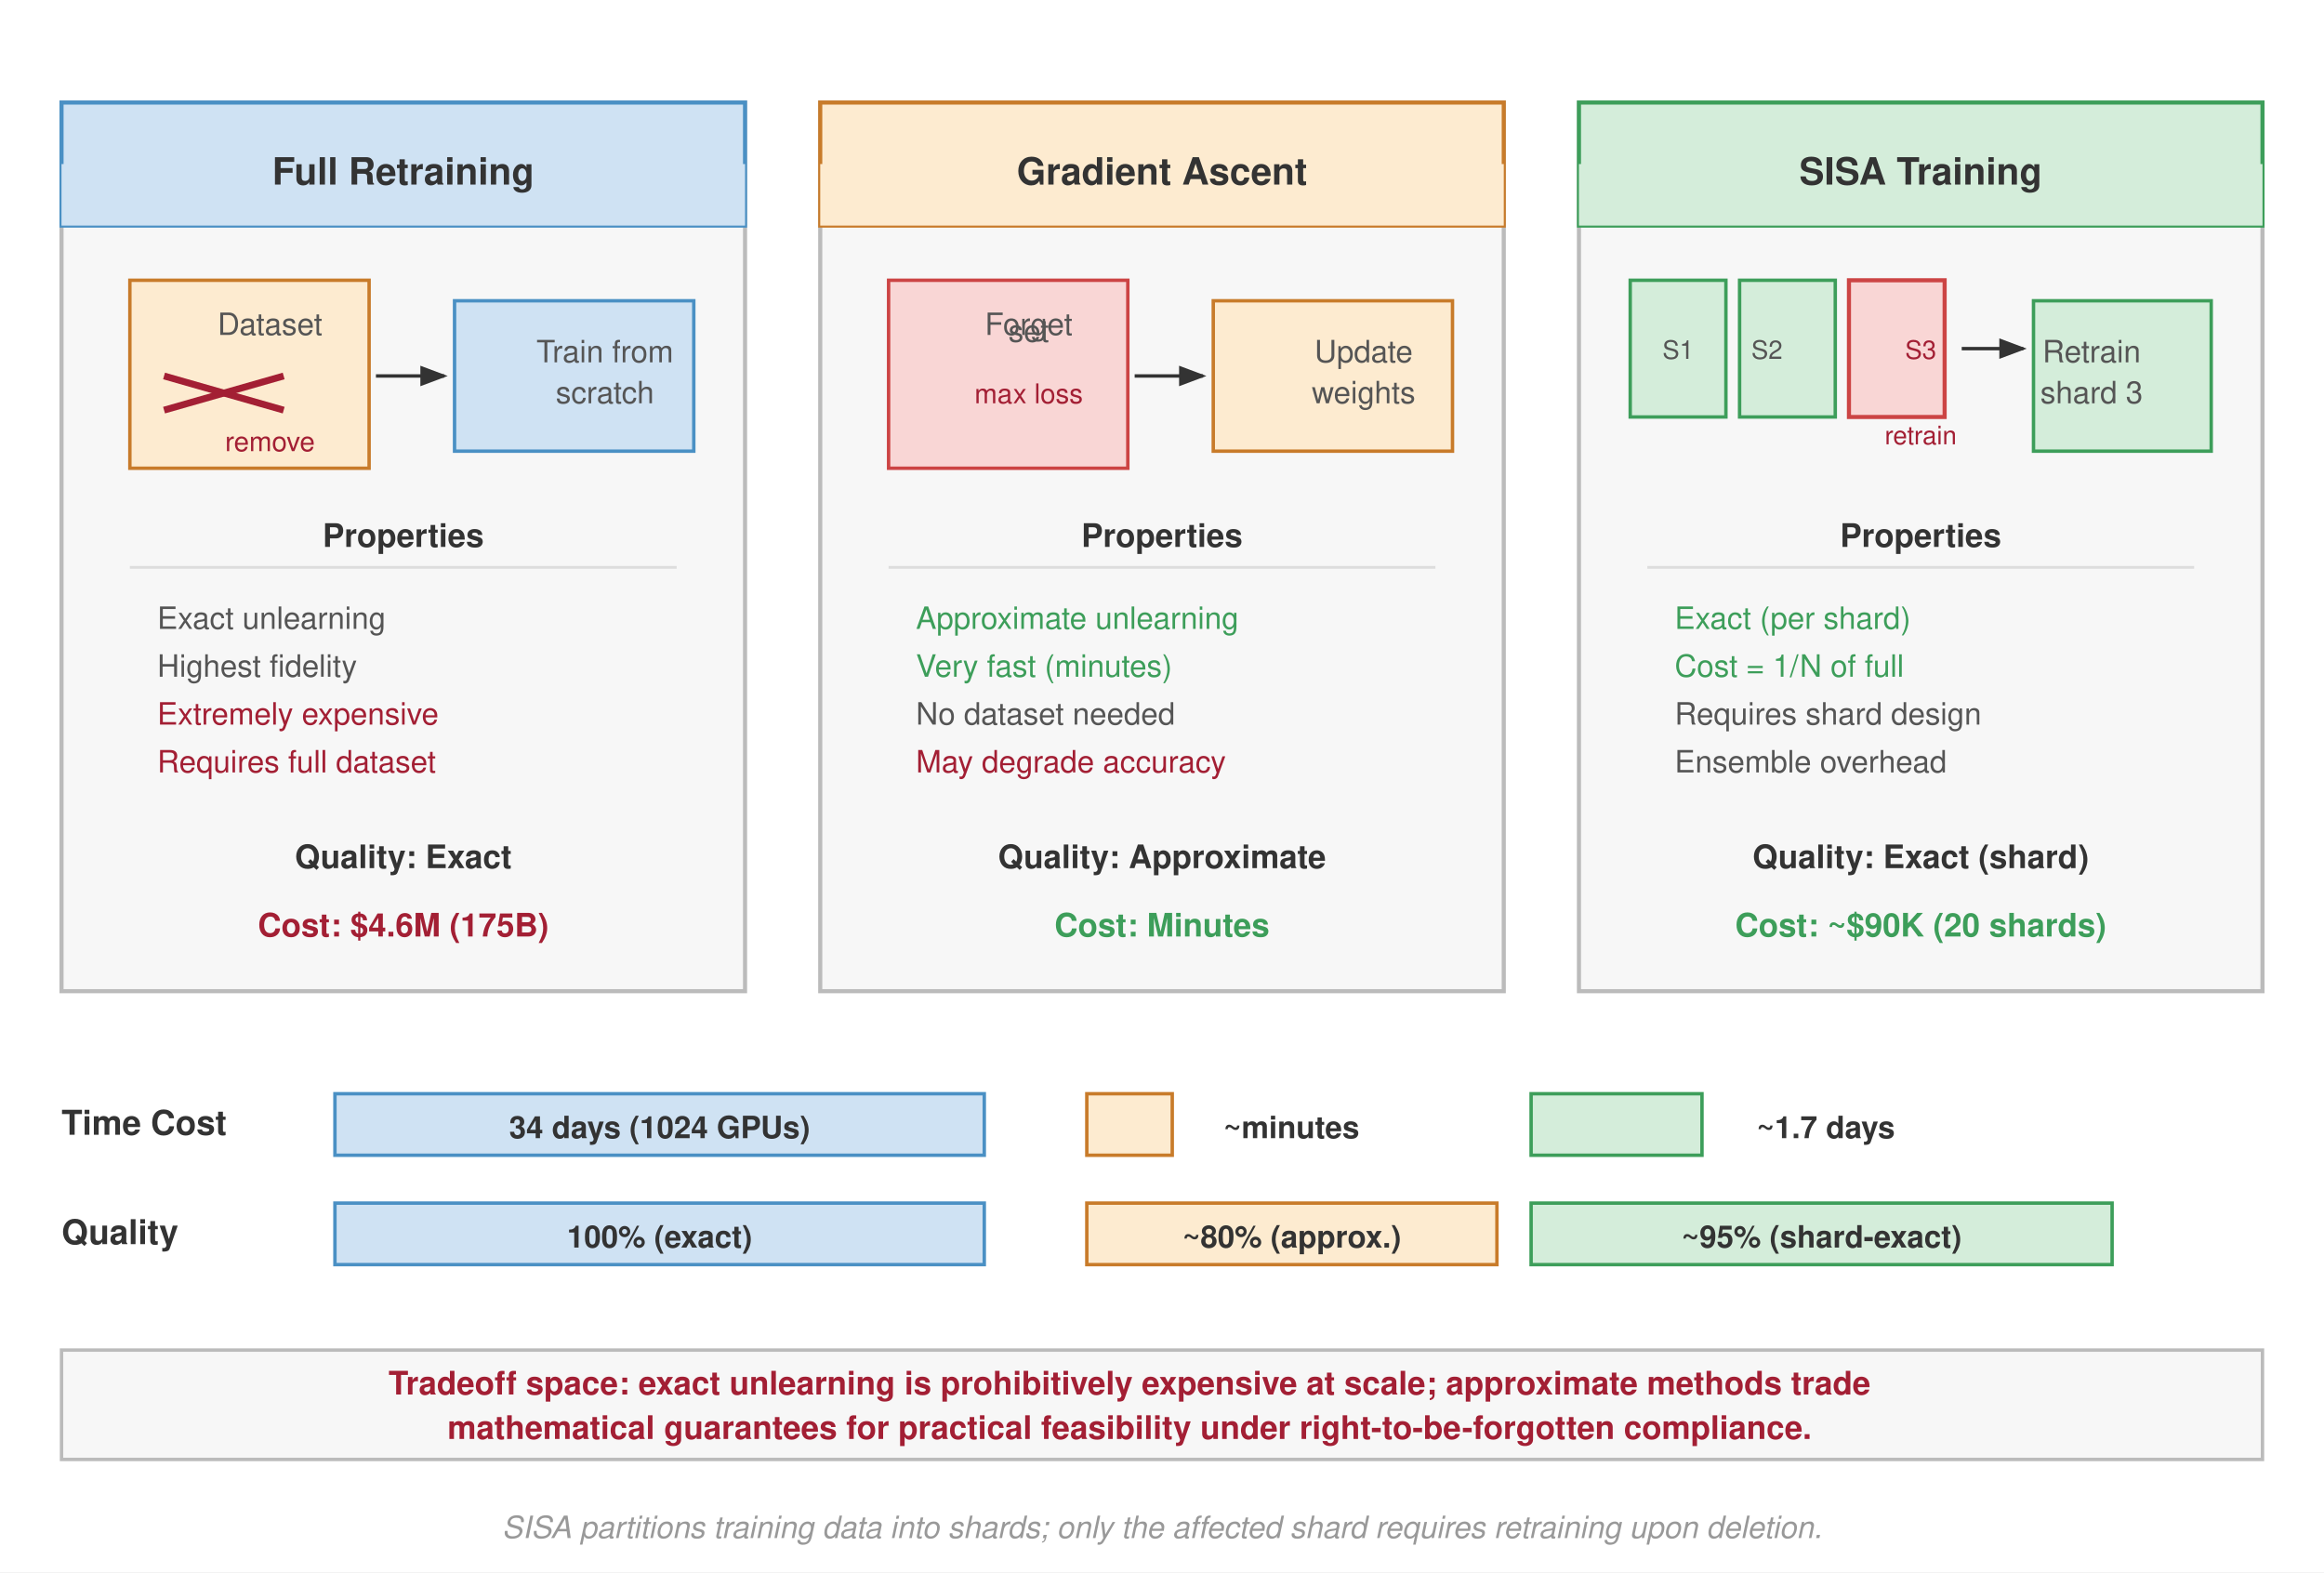
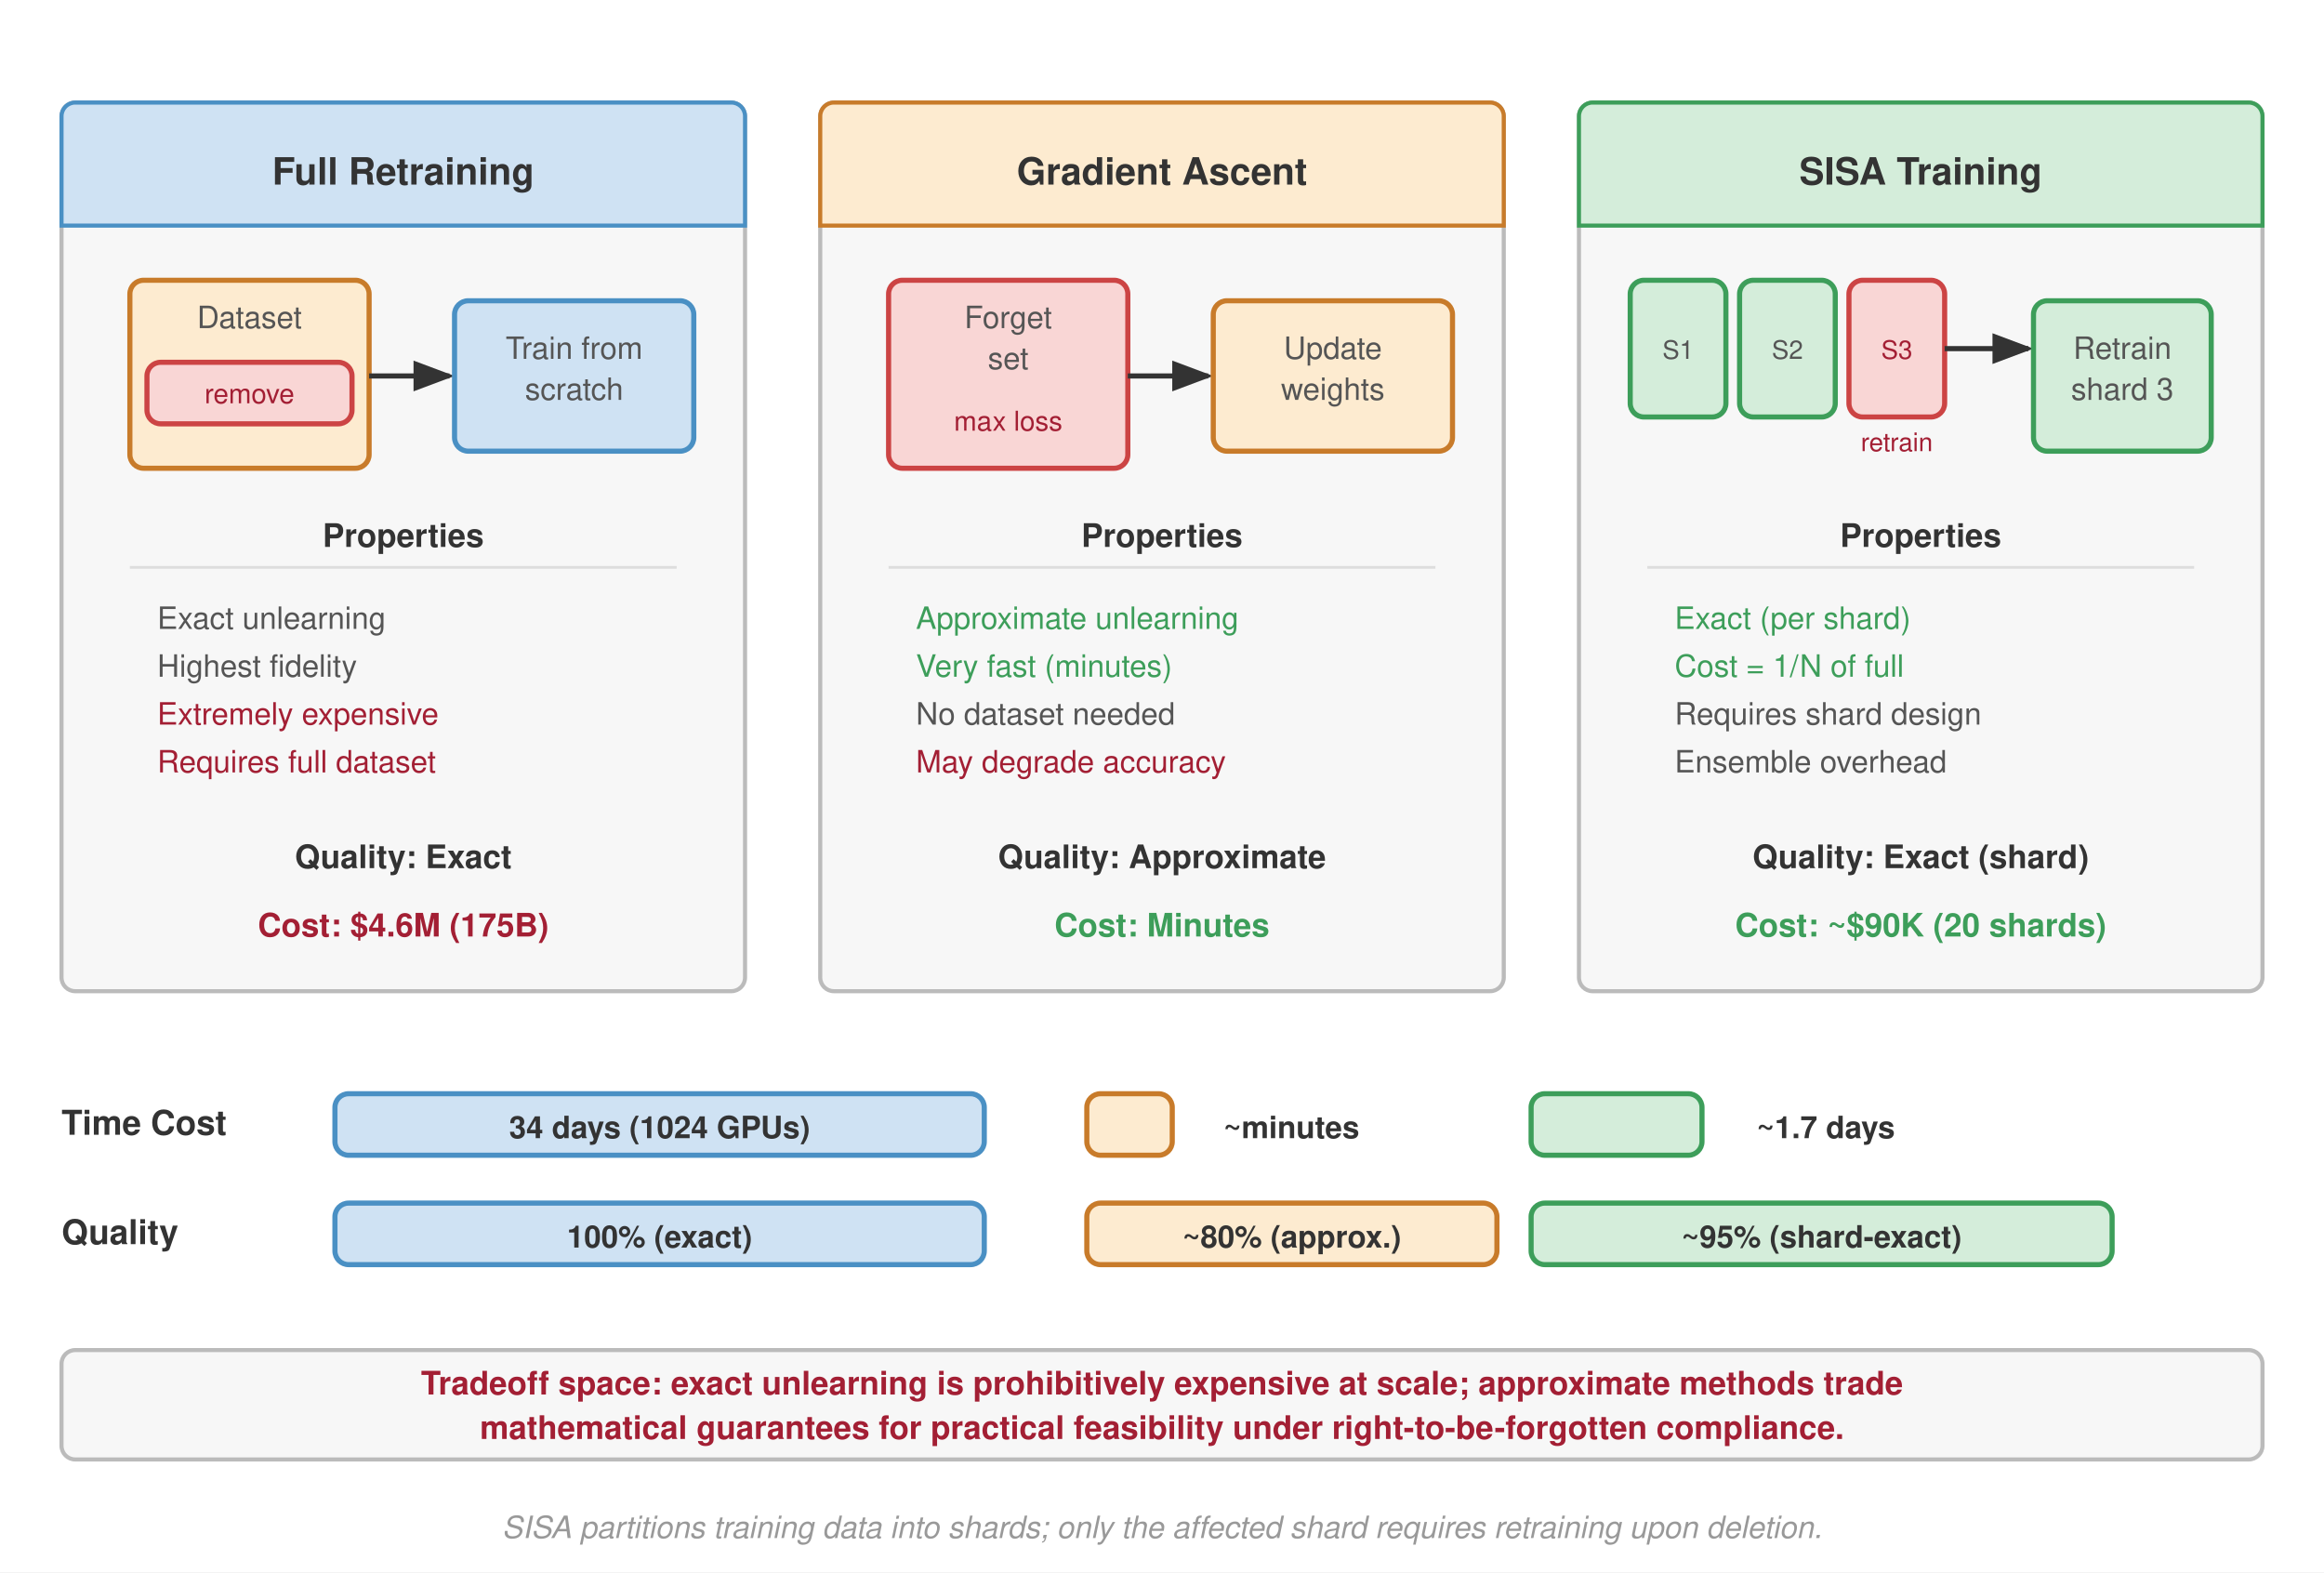
<svg xmlns="http://www.w3.org/2000/svg" viewBox="0 0 680 460" font-family="Helvetica Neue, Helvetica, Arial, sans-serif">
  <defs>
    <marker id="arrow" markerWidth="8" markerHeight="6" refX="7" refY="3" orient="auto">
      <path d="M0,0 L8,3 L0,6 Z" fill="#333" />
    </marker>
  </defs>
  <rect width="680" height="460" fill="#fff" />
  <g transform="translate(18, 30)">
-     <rect x="0" y="0" width="200" height="260" fill="#f7f7f7" stroke="#bbb" stroke-width="1.2" />
-     <rect x="0" y="0" width="200" height="36" fill="#cfe2f3" stroke="#4a90c4" stroke-width="1.2" />
-     <rect x="0" y="18" width="200" height="18" fill="#cfe2f3" stroke="none" />
+     <rect x="0" y="0" width="200" height="260" rx="4" fill="#f7f7f7" stroke="#bbb" stroke-width="1.2" />
+     <path d="M 0 4 a 4 4 0 0 1 4 -4 h 192 a 4 4 0 0 1 4 4 v 32 h -200 z" fill="#cfe2f3" stroke="#4a90c4" stroke-width="1.2" />
    <text x="100" y="24" font-size="11" font-weight="700" fill="#333" text-anchor="middle">Full Retraining</text>
-     <rect x="20" y="52" width="70" height="55" fill="#fdebd0" stroke="#c87b2a" stroke-width="1" />
-     <text x="61" y="68" font-size="9" fill="#555" text-anchor="middle">Dataset</text>
-     <line x1="30" y1="80" x2="65" y2="90" stroke="#a31f34" stroke-width="2" />
-     <line x1="30" y1="90" x2="65" y2="80" stroke="#a31f34" stroke-width="2" />
-     <text x="61" y="102" font-size="8" fill="#a31f34" text-anchor="middle">remove</text>
-     <line x1="92" y1="80" x2="112" y2="80" stroke="#333" stroke-width="1" marker-end="url(#arrow)" />
-     <rect x="115" y="58" width="70" height="44" fill="#cfe2f3" stroke="#4a90c4" stroke-width="1" />
-     <text x="159" y="76" font-size="9" fill="#555" text-anchor="middle">Train from</text>
-     <text x="159" y="88" font-size="9" fill="#555" text-anchor="middle">scratch</text>
+     <rect x="20" y="52" width="70" height="55" rx="4" fill="#fdebd0" stroke="#c87b2a" stroke-width="1.5" />
+     <text x="55" y="66" font-size="9" fill="#555" text-anchor="middle">Dataset</text>
+     <rect x="25" y="76" width="60" height="18" rx="4" fill="#f9d6d5" stroke="#c44" stroke-width="1.5" />
+     <text x="55" y="88" font-size="8" fill="#a31f34" text-anchor="middle">remove</text>
+     <line x1="90" y1="80" x2="113.5" y2="80" stroke="#333" stroke-width="1.5" marker-end="url(#arrow)" />
+     <rect x="115" y="58" width="70" height="44" rx="4" fill="#cfe2f3" stroke="#4a90c4" stroke-width="1.5" />
+     <text x="150" y="75" font-size="9" fill="#555" text-anchor="middle">Train from</text>
+     <text x="150" y="87" font-size="9" fill="#555" text-anchor="middle">scratch</text>
    <text x="100" y="130" font-size="9.5" font-weight="600" fill="#333" text-anchor="middle">Properties</text>
    <line x1="20" y1="136" x2="180" y2="136" stroke="#ddd" stroke-width="0.8" />
    <text x="28" y="154" font-size="9" fill="#555">Exact unlearning</text>
    <text x="28" y="168" font-size="9" fill="#555">Highest fidelity</text>
    <text x="28" y="182" font-size="9" fill="#a31f34">Extremely expensive</text>
    <text x="28" y="196" font-size="9" fill="#a31f34">Requires full dataset</text>
    <text x="100" y="224" font-size="9.5" font-weight="600" fill="#333" text-anchor="middle">Quality: Exact</text>
    <text x="100" y="244" font-size="9.5" font-weight="600" fill="#a31f34" text-anchor="middle">Cost: $4.6M (175B)</text>
  </g>
  <g transform="translate(240, 30)">
-     <rect x="0" y="0" width="200" height="260" fill="#f7f7f7" stroke="#bbb" stroke-width="1.2" />
-     <rect x="0" y="0" width="200" height="36" fill="#fdebd0" stroke="#c87b2a" stroke-width="1.2" />
-     <rect x="0" y="18" width="200" height="18" fill="#fdebd0" stroke="none" />
+     <rect x="0" y="0" width="200" height="260" rx="4" fill="#f7f7f7" stroke="#bbb" stroke-width="1.2" />
+     <path d="M 0 4 a 4 4 0 0 1 4 -4 h 192 a 4 4 0 0 1 4 4 v 32 h -200 z" fill="#fdebd0" stroke="#c87b2a" stroke-width="1.2" />
    <text x="100" y="24" font-size="11" font-weight="700" fill="#333" text-anchor="middle">Gradient Ascent</text>
-     <rect x="20" y="52" width="70" height="55" fill="#f9d6d5" stroke="#c44" stroke-width="1" />
-     <text x="61" y="68" font-size="9" fill="#555" text-anchor="middle">Forget</text>
-     <text x="61" y="70.0" font-size="9" fill="#555" text-anchor="middle">set</text>
-     <text x="61" y="88.0" font-size="8" fill="#a31f34" text-anchor="middle">max loss</text>
-     <line x1="92" y1="80" x2="112" y2="80" stroke="#333" stroke-width="1" marker-end="url(#arrow)" />
-     <rect x="115" y="58" width="70" height="44" fill="#fdebd0" stroke="#c87b2a" stroke-width="1" />
-     <text x="159" y="76" font-size="9" fill="#555" text-anchor="middle">Update</text>
-     <text x="159" y="88" font-size="9" fill="#555" text-anchor="middle">weights</text>
+     <rect x="20" y="52" width="70" height="55" rx="4" fill="#f9d6d5" stroke="#c44" stroke-width="1.5" />
+     <text x="55" y="66" font-size="9" fill="#555" text-anchor="middle">Forget</text>
+     <text x="55" y="78" font-size="9" fill="#555" text-anchor="middle">set</text>
+     <text x="55" y="96" font-size="8" fill="#a31f34" text-anchor="middle">max loss</text>
+     <line x1="90" y1="80" x2="113.5" y2="80" stroke="#333" stroke-width="1.5" marker-end="url(#arrow)" />
+     <rect x="115" y="58" width="70" height="44" rx="4" fill="#fdebd0" stroke="#c87b2a" stroke-width="1.5" />
+     <text x="150" y="75" font-size="9" fill="#555" text-anchor="middle">Update</text>
+     <text x="150" y="87" font-size="9" fill="#555" text-anchor="middle">weights</text>
    <text x="100" y="130" font-size="9.5" font-weight="600" fill="#333" text-anchor="middle">Properties</text>
    <line x1="20" y1="136" x2="180" y2="136" stroke="#ddd" stroke-width="0.8" />
    <text x="28" y="154" font-size="9" fill="#3d9e5a">Approximate unlearning</text>
    <text x="28" y="168" font-size="9" fill="#3d9e5a">Very fast (minutes)</text>
    <text x="28" y="182" font-size="9" fill="#555">No dataset needed</text>
    <text x="28" y="196" font-size="9" fill="#a31f34">May degrade accuracy</text>
    <text x="100" y="224" font-size="9.5" font-weight="600" fill="#333" text-anchor="middle">Quality: Approximate</text>
    <text x="100" y="244" font-size="9.5" font-weight="600" fill="#3d9e5a" text-anchor="middle">Cost: Minutes</text>
  </g>
  <g transform="translate(462, 30)">
-     <rect x="0" y="0" width="200" height="260" fill="#f7f7f7" stroke="#bbb" stroke-width="1.2" />
-     <rect x="0" y="0" width="200" height="36" fill="#d4edda" stroke="#3d9e5a" stroke-width="1.2" />
-     <rect x="0" y="18" width="200" height="18" fill="#d4edda" stroke="none" />
+     <rect x="0" y="0" width="200" height="260" rx="4" fill="#f7f7f7" stroke="#bbb" stroke-width="1.2" />
+     <path d="M 0 4 a 4 4 0 0 1 4 -4 h 192 a 4 4 0 0 1 4 4 v 32 h -200 z" fill="#d4edda" stroke="#3d9e5a" stroke-width="1.2" />
    <text x="100" y="24" font-size="11" font-weight="700" fill="#333" text-anchor="middle">SISA Training</text>
-     <rect x="15" y="52" width="28" height="40" fill="#d4edda" stroke="#3d9e5a" stroke-width="1" />
+     <rect x="15" y="52" width="28" height="40" rx="4" fill="#d4edda" stroke="#3d9e5a" stroke-width="1.5" />
    <text x="29" y="75" font-size="7.5" fill="#555" text-anchor="middle">S1</text>
-     <rect x="47" y="52" width="28" height="40" fill="#d4edda" stroke="#3d9e5a" stroke-width="1" />
-     <text x="55" y="75" font-size="7.5" fill="#555" text-anchor="middle">S2</text>
-     <rect x="79" y="52" width="28" height="40" fill="#f9d6d5" stroke="#c44" stroke-width="1.2" />
-     <text x="100" y="75" font-size="7.5" fill="#a31f34" text-anchor="middle">S3</text>
-     <text x="100" y="100" font-size="7.5" fill="#a31f34" text-anchor="middle">retrain</text>
-     <line x1="112" y1="72" x2="130" y2="72" stroke="#333" stroke-width="1" marker-end="url(#arrow)" />
-     <rect x="133" y="58" width="52" height="44" fill="#d4edda" stroke="#3d9e5a" stroke-width="1" />
-     <text x="150" y="76" font-size="9" fill="#555" text-anchor="middle">Retrain</text>
-     <text x="150" y="88" font-size="9" fill="#555" text-anchor="middle">shard 3</text>
+     <rect x="47" y="52" width="28" height="40" rx="4" fill="#d4edda" stroke="#3d9e5a" stroke-width="1.5" />
+     <text x="61" y="75" font-size="7.5" fill="#555" text-anchor="middle">S2</text>
+     <rect x="79" y="52" width="28" height="40" rx="4" fill="#f9d6d5" stroke="#c44" stroke-width="1.5" />
+     <text x="93" y="75" font-size="7.5" fill="#a31f34" text-anchor="middle">S3</text>
+     <text x="93" y="102" font-size="7.5" fill="#a31f34" text-anchor="middle">retrain</text>
+     <line x1="107" y1="72" x2="131.5" y2="72" stroke="#333" stroke-width="1.5" marker-end="url(#arrow)" />
+     <rect x="133" y="58" width="52" height="44" rx="4" fill="#d4edda" stroke="#3d9e5a" stroke-width="1.5" />
+     <text x="159" y="75" font-size="9" fill="#555" text-anchor="middle">Retrain</text>
+     <text x="159" y="87" font-size="9" fill="#555" text-anchor="middle">shard 3</text>
    <text x="100" y="130" font-size="9.5" font-weight="600" fill="#333" text-anchor="middle">Properties</text>
    <line x1="20" y1="136" x2="180" y2="136" stroke="#ddd" stroke-width="0.8" />
    <text x="28" y="154" font-size="9" fill="#3d9e5a">Exact (per shard)</text>
    <text x="28" y="168" font-size="9" fill="#3d9e5a">Cost = 1/N of full</text>
    <text x="28" y="182" font-size="9" fill="#555">Requires shard design</text>
    <text x="28" y="196" font-size="9" fill="#555">Ensemble overhead</text>
    <text x="100" y="224" font-size="9.5" font-weight="600" fill="#333" text-anchor="middle">Quality: Exact (shard)</text>
    <text x="100" y="244" font-size="9.5" font-weight="600" fill="#3d9e5a" text-anchor="middle">Cost: ~$90K (20 shards)</text>
  </g>
  <g transform="translate(18, 320)">
    <text x="0" y="12" font-size="10" font-weight="700" fill="#333">Time Cost</text>
-     <rect x="80" y="0" width="190" height="18" fill="#cfe2f3" stroke="#4a90c4" stroke-width="1" />
+     <rect x="80" y="0" width="190" height="18" rx="4" fill="#cfe2f3" stroke="#4a90c4" stroke-width="1.5" />
    <text x="175" y="13" font-size="9" font-weight="600" fill="#333" text-anchor="middle">34 days (1024 GPUs)</text>
-     <rect x="300" y="0" width="25" height="18" fill="#fdebd0" stroke="#c87b2a" stroke-width="1" />
+     <rect x="300" y="0" width="25" height="18" rx="4" fill="#fdebd0" stroke="#c87b2a" stroke-width="1.5" />
    <text x="340" y="13" font-size="9" font-weight="600" fill="#333">~minutes</text>
-     <rect x="430" y="0" width="50" height="18" fill="#d4edda" stroke="#3d9e5a" stroke-width="1" />
+     <rect x="430" y="0" width="50" height="18" rx="4" fill="#d4edda" stroke="#3d9e5a" stroke-width="1.5" />
    <text x="496" y="13" font-size="9" font-weight="600" fill="#333">~1.7 days</text>
  </g>
  <g transform="translate(18, 352)">
    <text x="0" y="12" font-size="10" font-weight="700" fill="#333">Quality</text>
-     <rect x="80" y="0" width="190" height="18" fill="#cfe2f3" stroke="#4a90c4" stroke-width="1" />
+     <rect x="80" y="0" width="190" height="18" rx="4" fill="#cfe2f3" stroke="#4a90c4" stroke-width="1.5" />
    <text x="175" y="13" font-size="9" font-weight="600" fill="#333" text-anchor="middle">100% (exact)</text>
-     <rect x="300" y="0" width="120" height="18" fill="#fdebd0" stroke="#c87b2a" stroke-width="1" />
+     <rect x="300" y="0" width="120" height="18" rx="4" fill="#fdebd0" stroke="#c87b2a" stroke-width="1.5" />
    <text x="360" y="13" font-size="9" font-weight="600" fill="#333" text-anchor="middle">~80% (approx.)</text>
-     <rect x="430" y="0" width="170" height="18" fill="#d4edda" stroke="#3d9e5a" stroke-width="1" />
+     <rect x="430" y="0" width="170" height="18" rx="4" fill="#d4edda" stroke="#3d9e5a" stroke-width="1.5" />
    <text x="515" y="13" font-size="9" font-weight="600" fill="#333" text-anchor="middle">~95% (shard-exact)</text>
  </g>
  <g transform="translate(18, 395)">
-     <rect x="0" y="0" width="644" height="32" fill="#f7f7f7" stroke="#bbb" stroke-width="1" />
-     <text x="312.5" y="13" font-size="9.5" font-weight="600" fill="#a31f34" text-anchor="middle">Tradeoff space: exact unlearning is prohibitively expensive at scale; approximate methods trade</text>
-     <text x="312.5" y="26" font-size="9.5" font-weight="600" fill="#a31f34" text-anchor="middle">mathematical guarantees for practical feasibility under right-to-be-forgotten compliance.</text>
+     <rect x="0" y="0" width="644" height="32" rx="4" fill="#f7f7f7" stroke="#bbb" stroke-width="1.2" />
+     <text x="322" y="13" font-size="9.5" font-weight="600" fill="#a31f34" text-anchor="middle">Tradeoff space: exact unlearning is prohibitively expensive at scale; approximate methods trade</text>
+     <text x="322" y="26" font-size="9.5" font-weight="600" fill="#a31f34" text-anchor="middle">mathematical guarantees for practical feasibility under right-to-be-forgotten compliance.</text>
  </g>
  <text x="340" y="450" font-size="9" fill="#999" text-anchor="middle" font-style="italic">SISA partitions training data into shards; only the affected shard requires retraining upon deletion.</text>
</svg>
